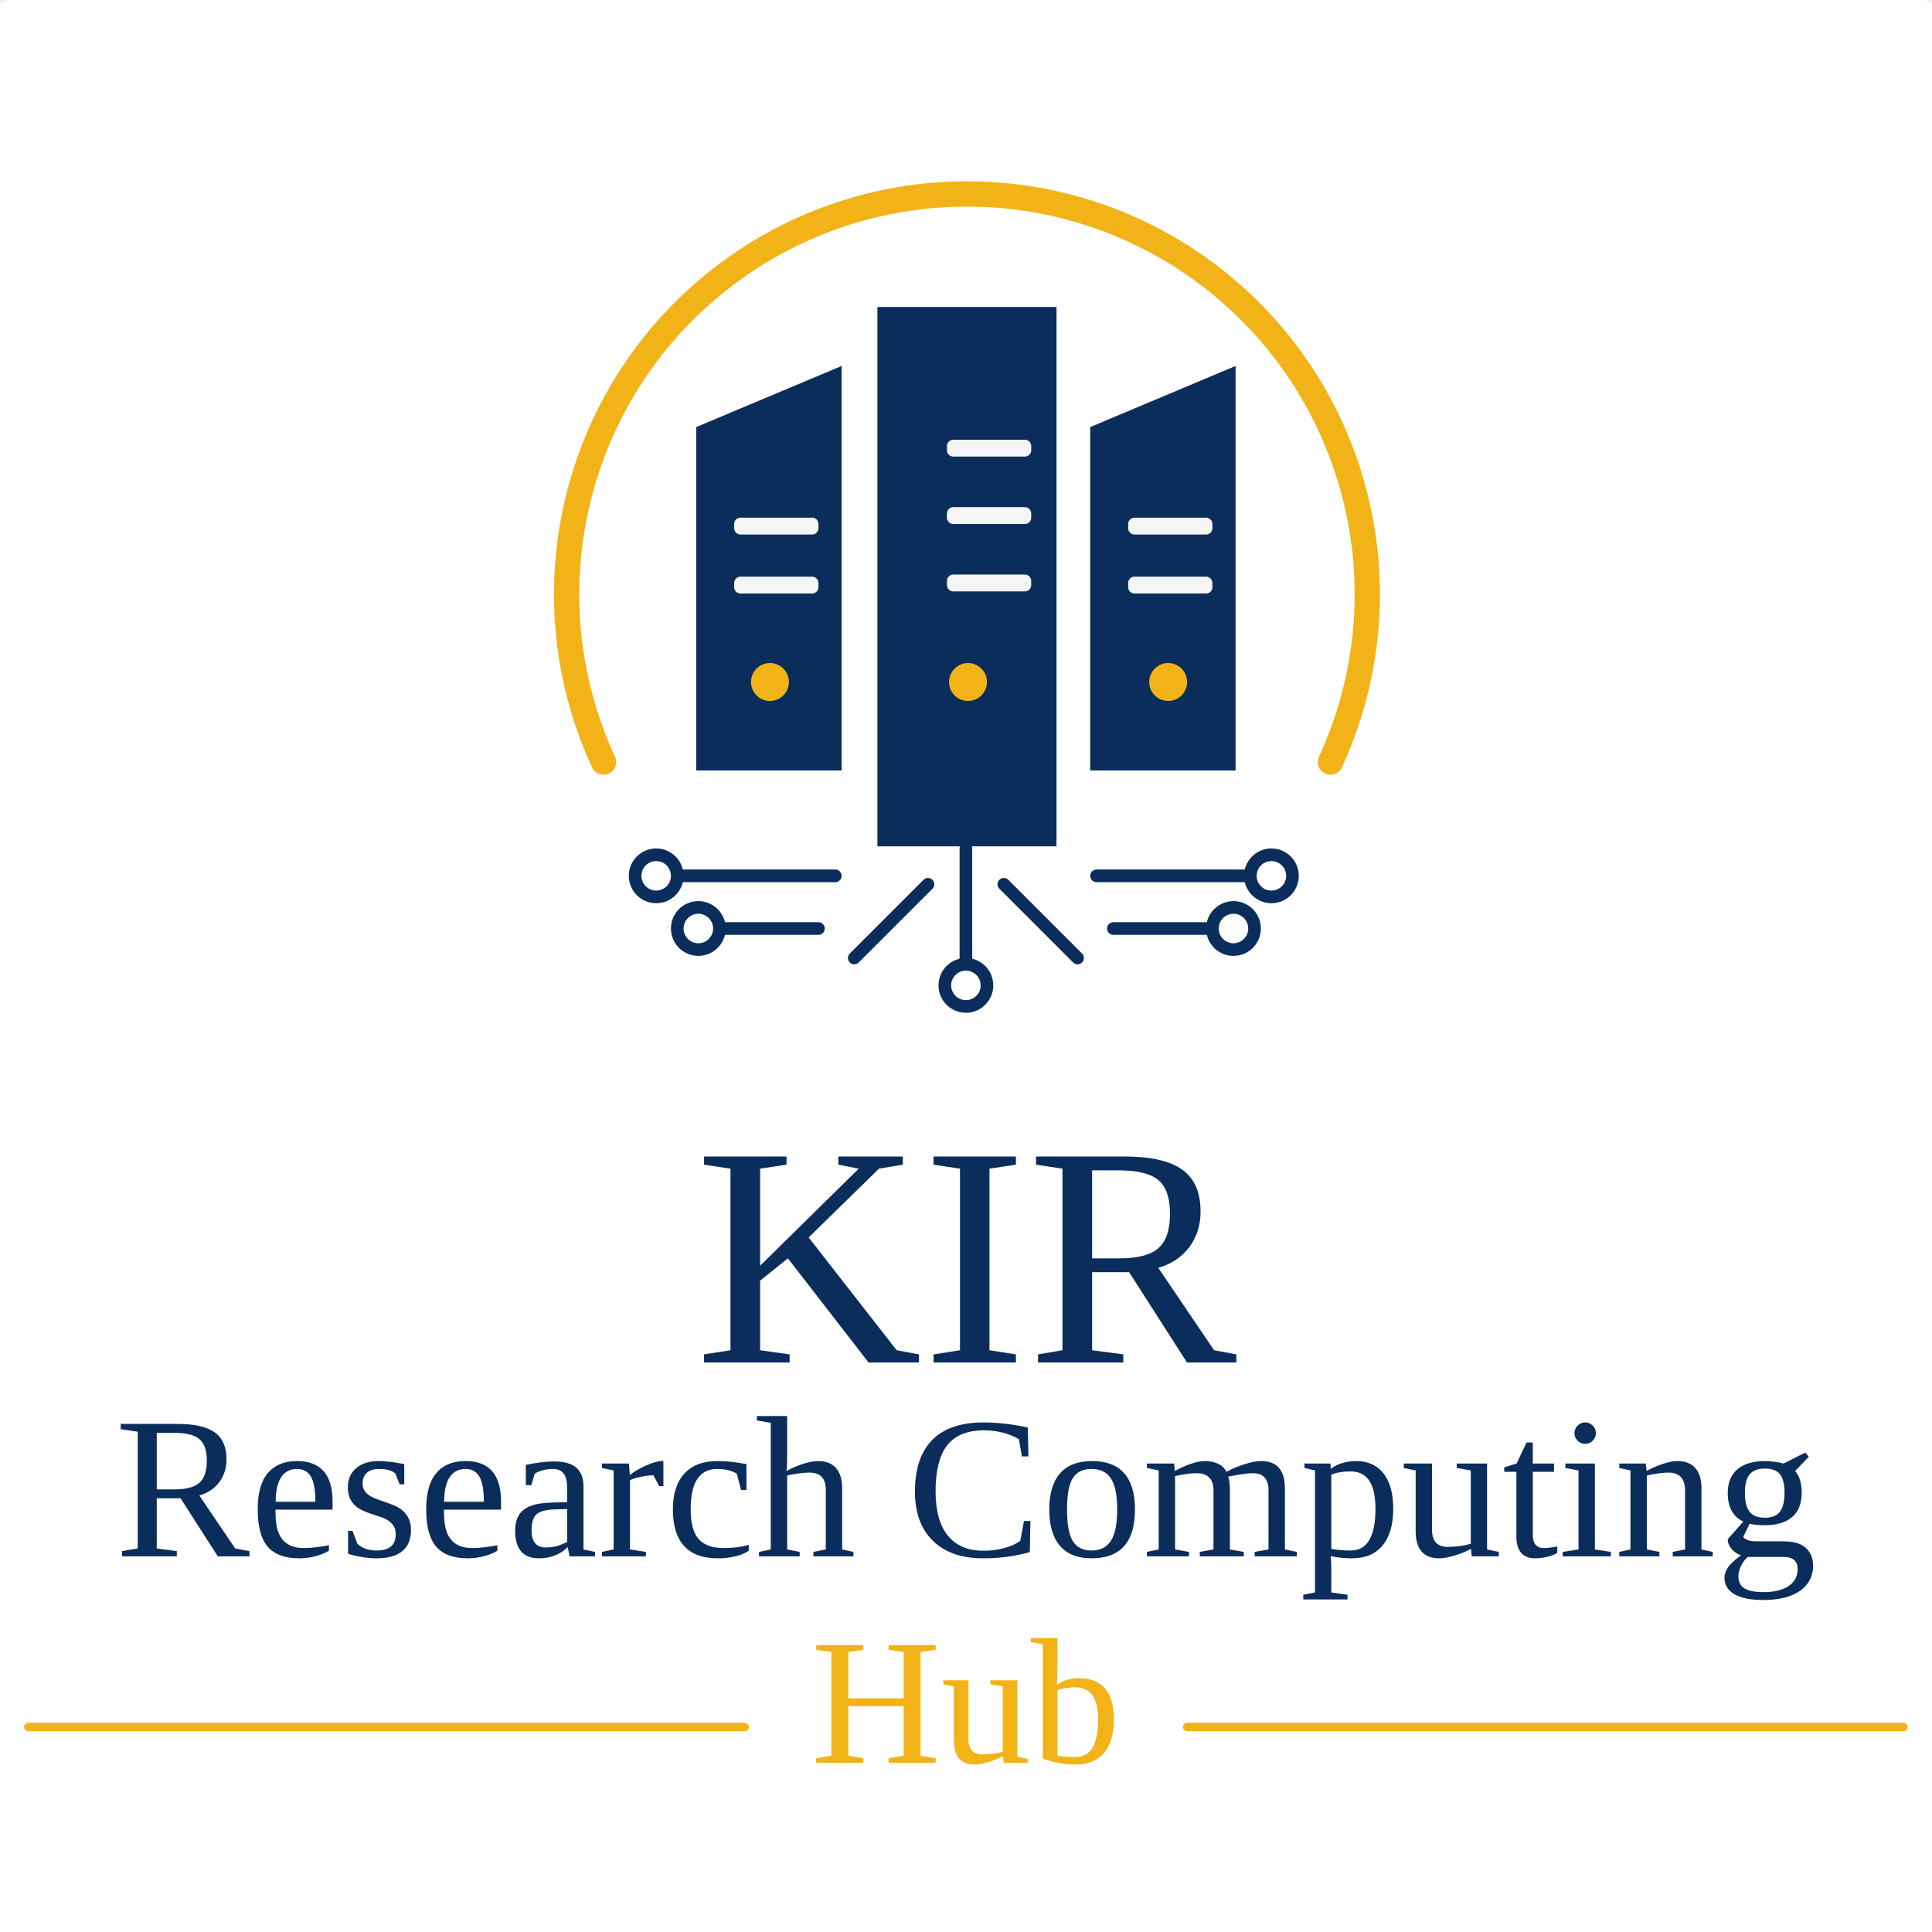
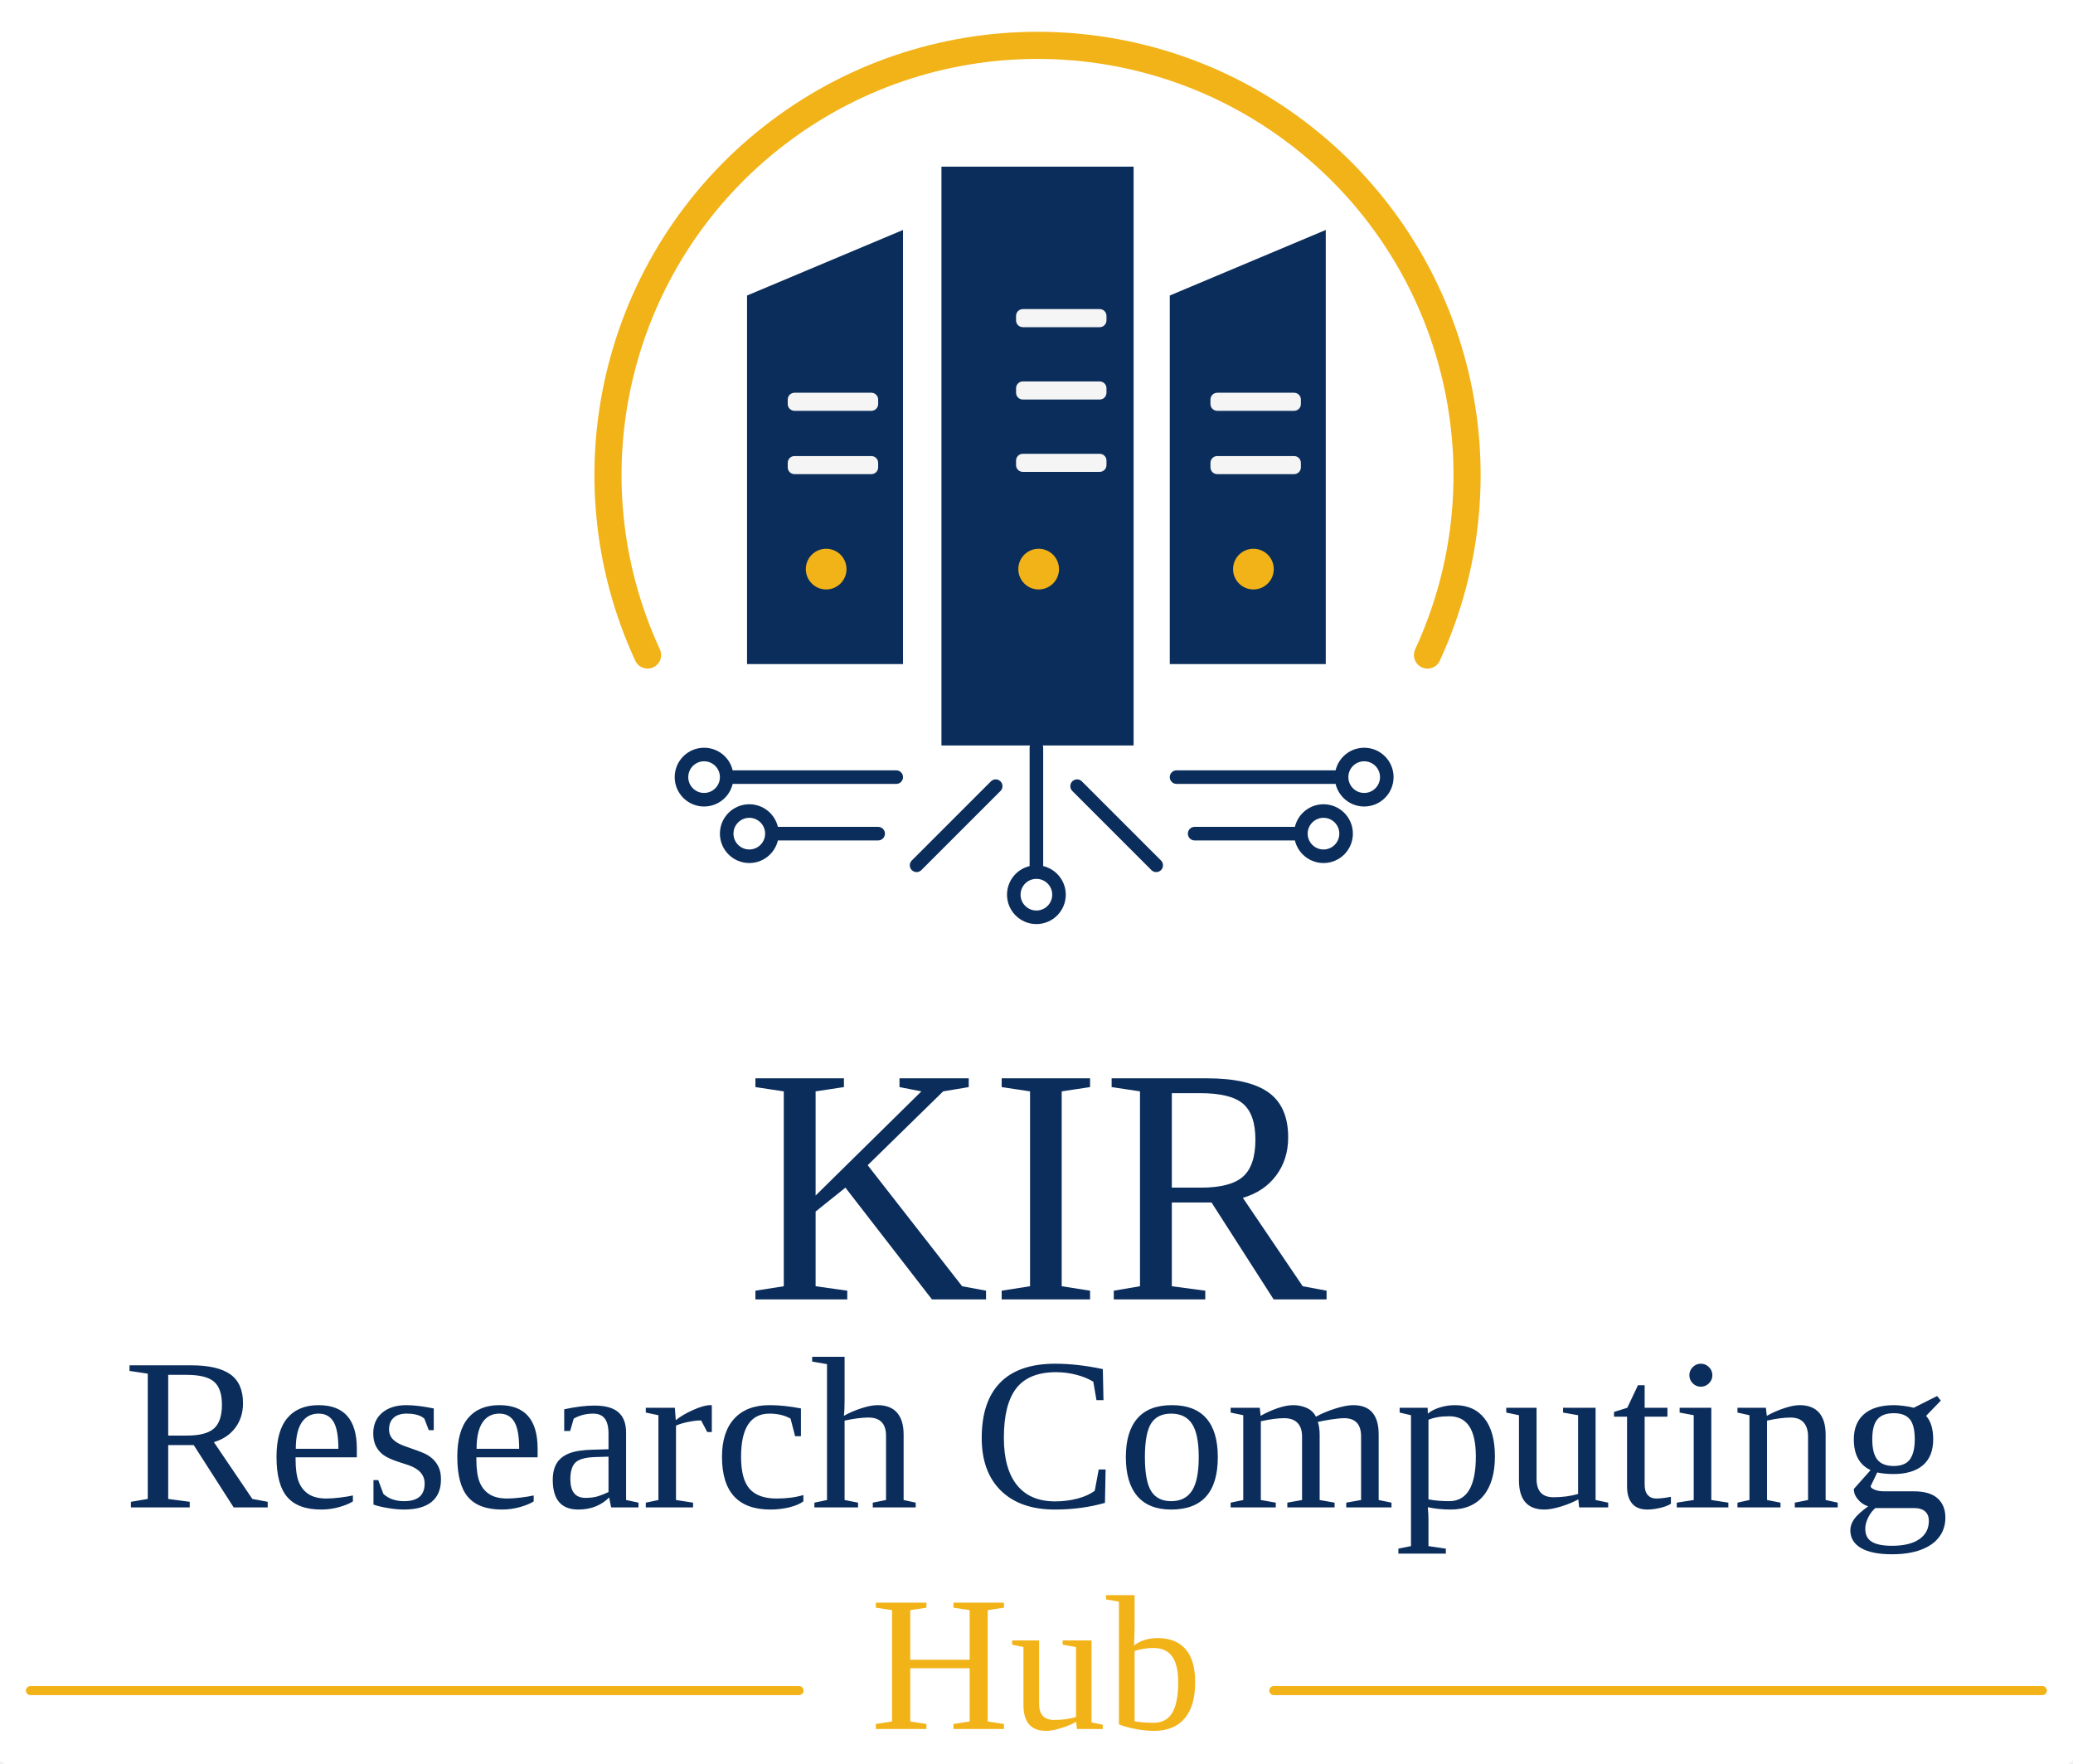
- <svg xmlns="http://www.w3.org/2000/svg" width="917" height="917" viewBox="0 0 917 917" version="1.1" id="svg21">
+ <svg xmlns="http://www.w3.org/2000/svg" width="917" height="780" viewBox="0 0 917 780" version="1.1" id="svg21">
  <defs id="defs2">
    <filter id="softGlow" x="-0.3" y="-0.3" width="1.6" height="1.6">
      <feGaussianBlur stdDeviation="10" result="blur" id="feGaussianBlur1" />
      <feMerge id="feMerge2">
        <feMergeNode in="blur" id="feMergeNode1" />
        <feMergeNode in="SourceGraphic" id="feMergeNode2" />
      </feMerge>
    </filter>
    <style id="style2">
      .blueFill { fill: #0B2D5B; }
      .blueStroke { stroke: #0B2D5B; stroke-width: 6; fill: none; stroke-linecap: round; stroke-linejoin: round; }
      .goldStroke { stroke: #F2B318; stroke-width: 12; fill: none; stroke-linecap: round; }
      .goldFill { fill: #F2B318; }
      .thinGold { stroke: #F2B318; stroke-width: 4; fill: none; stroke-linecap: round; }
      .textBlue {
        fill: #0B2D5B;
        font-family: "Georgia", "Times New Roman", serif;
        font-weight: 400;
      }
      .textGold {
        fill: #F2B318;
        font-family: "Georgia", "Times New Roman", serif;
        font-weight: 400;
      }
    </style>
  </defs>
-   <rect style="fill:#ffffff;stroke:#ffffff;stroke-width:1.017;fill-opacity:1" id="rect21" width="939.256" height="929.472" x="-11.173" y="-4.185" rx="30.731" />
-   <g id="logo" transform="translate(0,24)">
+   <rect style="fill:#ffffff;fill-opacity:1;stroke:#ffffff;stroke-width:0.941" id="rect21" width="939.332" height="795.366" x="-11.212" y="-10.223" rx="30.734" />
+   <g id="logo" transform="translate(0,-48)">
    <g id="emblem" transform="translate(-156.5454,-145.2954)">
      <path id="gold-arc" class="goldStroke" d="m 443,483 a 190,190 0 1 1 345,0" />
      <g id="server-racks">
        <path id="server-left" class="blueFill" d="m 487,324 69,-29 v 192 h -69 z" />
        <path id="server-center" class="blueFill" d="m 573,267 h 85 v 256 h -85 z" />
        <path id="server-right" class="blueFill" d="m 674,324 69,-29 v 192 h -69 z" />
        <g id="rack-lines">
          <rect x="505" y="367" width="40" height="8" rx="3" fill="#f5f5f5" id="rect2" />
          <rect x="505" y="395" width="40" height="8" rx="3" fill="#f5f5f5" id="rect3" />
          <rect x="606" y="330" width="40" height="8" rx="3" fill="#f5f5f5" id="rect4" />
          <rect x="606" y="362" width="40" height="8" rx="3" fill="#f5f5f5" id="rect5" />
          <rect x="606" y="394" width="40" height="8" rx="3" fill="#f5f5f5" id="rect6" />
          <rect x="692" y="367" width="40" height="8" rx="3" fill="#f5f5f5" id="rect7" />
          <rect x="692" y="395" width="40" height="8" rx="3" fill="#f5f5f5" id="rect8" />
        </g>
        <circle cx="522" cy="445" r="9" class="goldFill" id="circle8" />
        <circle cx="616" cy="445" r="9" class="goldFill" id="circle9" />
        <circle cx="711" cy="445" r="9" class="goldFill" id="circle10" />
      </g>
      <g id="circuit" class="blueStroke">
        <path d="m 468,537 h 85" id="path10" />
        <path d="m 677,537 h 83" id="path11" />
        <path d="m 615,524 v 65" id="path12" />
        <path d="m 597,541 -35,35" id="path13" />
        <path d="m 633,541 35,35" id="path14" />
        <path d="M 545,562 H 488" id="path15" />
        <path d="m 685,562 h 57" id="path16" />
        <circle cx="468" cy="537" r="10" fill="#ffffff" id="circle16" />
        <circle cx="760" cy="537" r="10" fill="#ffffff" id="circle17" />
        <circle cx="615" cy="589" r="10" fill="#ffffff" id="circle18" />
        <circle cx="488" cy="562" r="10" fill="#ffffff" id="circle19" />
        <circle cx="742" cy="562" r="10" fill="#ffffff" id="circle20" />
      </g>
    </g>
    <g id="text" text-anchor="middle" transform="translate(-156.5454,-145.2954)">
      <text id="kir" x="615" y="768" class="textBlue" font-size="92px" style="font-size:149.333px">KIR</text>
      <text id="research-computing" x="615" y="860" class="textBlue" font-size="74px" style="font-size:96px">Research Computing</text>
      <g id="hub-group">
        <line x1="170" y1="941" x2="510" y2="941" class="thinGold" id="line20" />
        <line x1="720" y1="941" x2="1060" y2="941" class="thinGold" id="line21" />
        <text id="hub" x="615" y="958" class="textGold" font-size="72px" style="font-size:85.333px">Hub</text>
      </g>
    </g>
  </g>
</svg>
